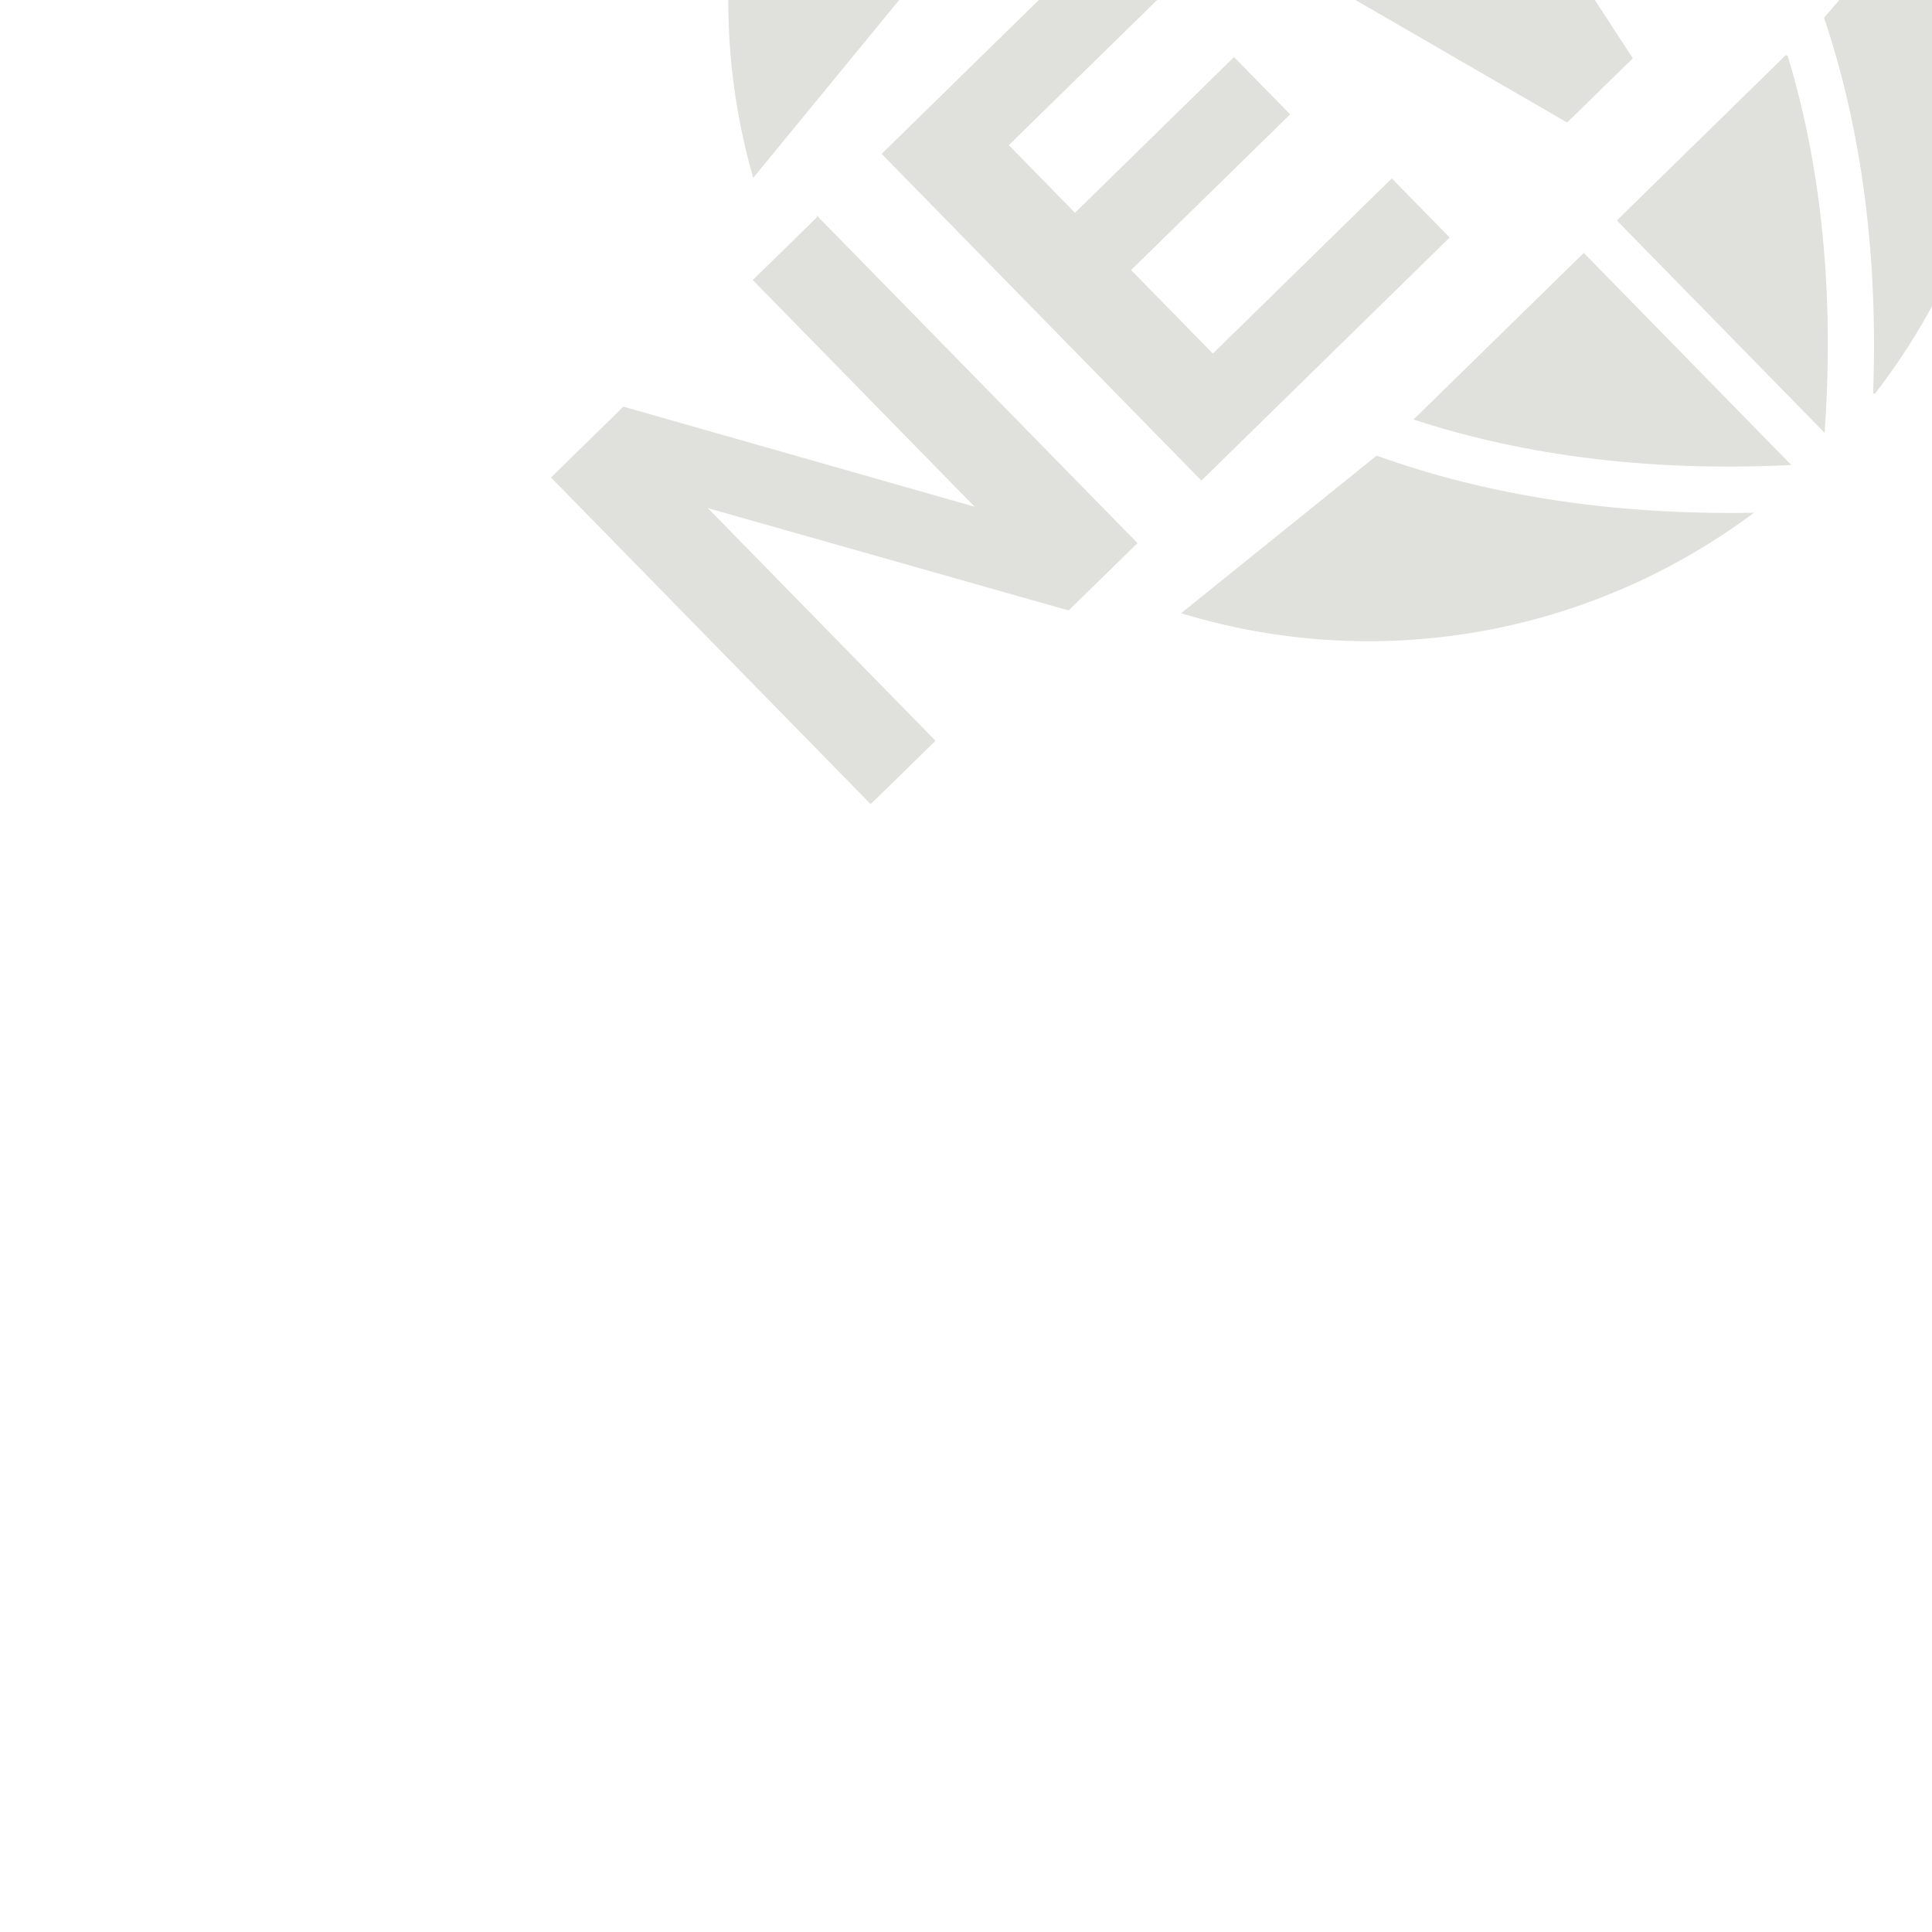
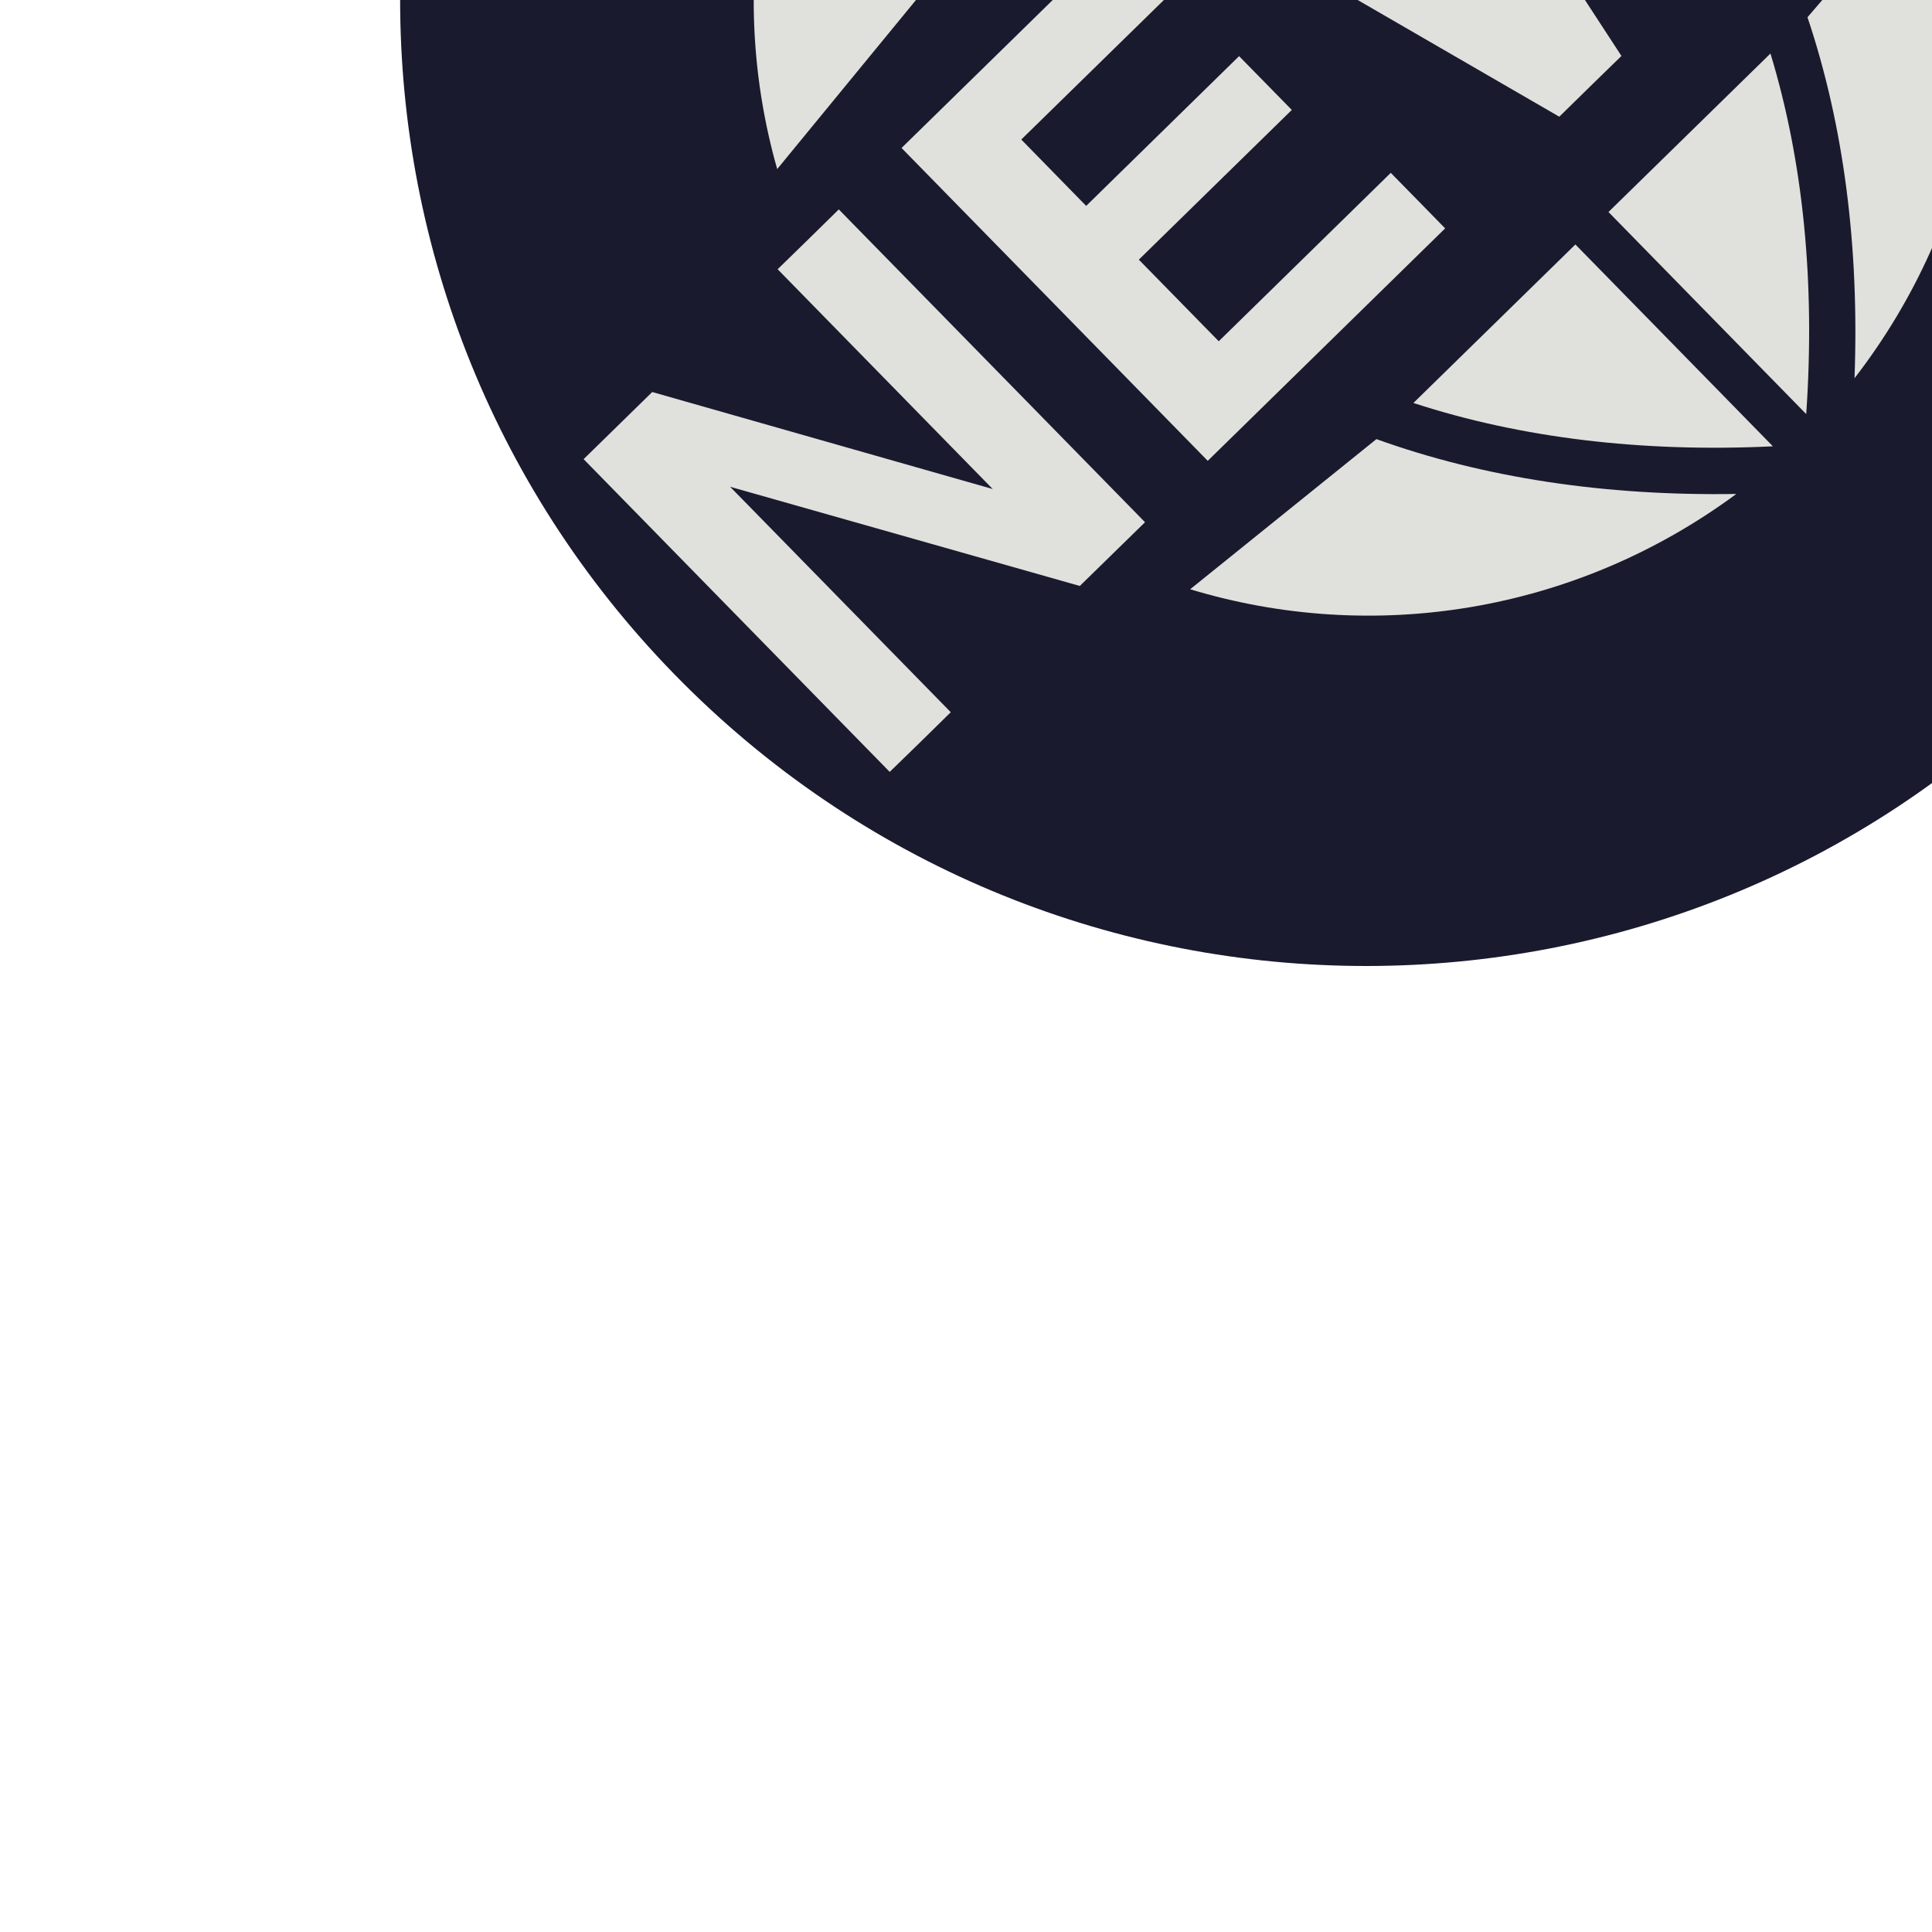
- <svg xmlns="http://www.w3.org/2000/svg" width="256px" height="256px" viewBox="0 0 1024 1024" fill="#E0E1DD" class="icon" version="1.1" stroke="#E0E1DD" transform="rotate(-45)">
-   <g id="SVGRepo_bgCarrier" stroke-width="0" />
+ <svg xmlns="http://www.w3.org/2000/svg" width="256px" height="256px" viewBox="-20.48 -20.48 1064.96 1064.96" fill="#E0E1DD" class="icon" version="1.1" stroke="#E0E1DD" transform="rotate(-45)" stroke-width="0.01">
+   <g id="SVGRepo_bgCarrier" stroke-width="0">
+     <rect x="-20.48" y="-20.48" width="1064.96" height="1064.96" rx="532.48" fill="#1a1a2e" strokewidth="0" />
+   </g>
  <g id="SVGRepo_tracerCarrier" stroke-linecap="round" stroke-linejoin="round" />
  <g id="SVGRepo_iconCarrier">
    <path d="M344.854 687.167c26.725 56.8 66.665 111.099 118.91 161.654-109.515-16.445-200.574-83.285-250.026-175.73l131.114 14.076zM461.776 177.924c-106.691 16.718-195.535 81.185-245.233 170.432l128.342-12.64c26.395-55.654 65.729-108.624 116.89-157.793zM502.016 337.406l1.78-163.191h-0.362c-57.402 50.103-101.083 104.341-130.194 161.745l128.774 1.45zM224.829 388.081l-23.709-0.211-23.439-0.304-1.84 169.497-94.898-170.523-52.909-0.575-2.593 241.198 23.589 0.331 23.468 0.211 1.871-173.871 97.645 174.957 50.256 0.575 2.564-241.289zM450.373 433.36l0.211-21.506 0.271-21.357-177.611-1.9-2.593 241.289 183.132 1.93 0.241-21.446 0.211-21.387-132.697-1.418 0.663-62.954 117.977 1.266 0.211-20.694 0.211-20.814-117.977-1.238 0.575-51.161 127.175 1.387zM691.15 568.256l-33.060-175.501-53.664-0.635-36.349 176.255-38.43-177.009-52.397-0.603 64.553 242.012 23.922 0.241 23.981 0.304 39.907-189.616 36.711 190.401 24.071 0.331 23.889 0.241 69.742-240.566-50.949-0.544-41.929 174.687zM529.708 174.514h-0.362l-1.748 163.162 128.866 1.359c-27.932-58.038-70.404-113.18-126.754-164.521zM804.932 340.603c-53.633-89.519-145.152-151.602-251.828-164.202 68.335 52.922 106.493 106.707 131.741 162.933l120.086 1.266zM554.925 849.786c109.455-14.028 201.386-78.448 252.927-168.876l-130.547 9.845c-27.963 56.197-69.108 109.589-122.378 159.030zM648.738 690.455l-124.914-1.359-1.69 155.833c54.961-47.872 97.462-99.846 126.602-154.475zM981.396 521.109c-11.763-10.407-35.052-19.757-70.074-27.873-24.132-5.791-39.907-10.528-47.267-14.629-7.513-3.953-11.283-9.593-11.191-16.861 0.061-9.923 3.771-17.979 11.101-23.5 7.209-5.34 17.283-8.084 30.044-7.904 14.781 0.121 26.725 3.682 35.867 10.407 9.079 6.788 13.998 15.867 14.721 27.391l49.077 0.603c-1.569-24.282-10.769-43.469-27.6-57.887-16.741-14.419-38.703-21.748-65.729-22.020-28.837-0.331-51.852 6.335-68.956 19.728-17.073 13.546-25.73 32.246-25.973 55.535-0.211 20.905 6.004 36.349 18.642 46.393 12.819 9.984 38.338 19.517 76.469 28.415 20.753 4.827 34.238 9.562 40.572 13.786 6.395 4.346 9.593 10.979 9.502 20.151-0.090 9.199-4.705 16.259-13.786 21.387-9.109 5.068-21.628 7.54-37.766 7.359-15.596-0.181-27.813-3.71-36.439-10.738-8.746-6.91-13.212-16.711-13.634-29.652l-48.534-0.512c0.875 26.063 9.895 46.213 26.908 60.511 17.043 14.419 40.844 21.689 71.278 21.989 30.495 0.304 54.598-5.942 72.578-19.154 18.038-13.151 27.088-30.979 27.328-53.664 0.362-22.503-5.429-38.974-17.134-49.26zM496.586 844.508l1.69-155.651-124.914-1.359c28.053 55.201 69.348 108.050 123.223 157.009z" />
  </g>
</svg>
